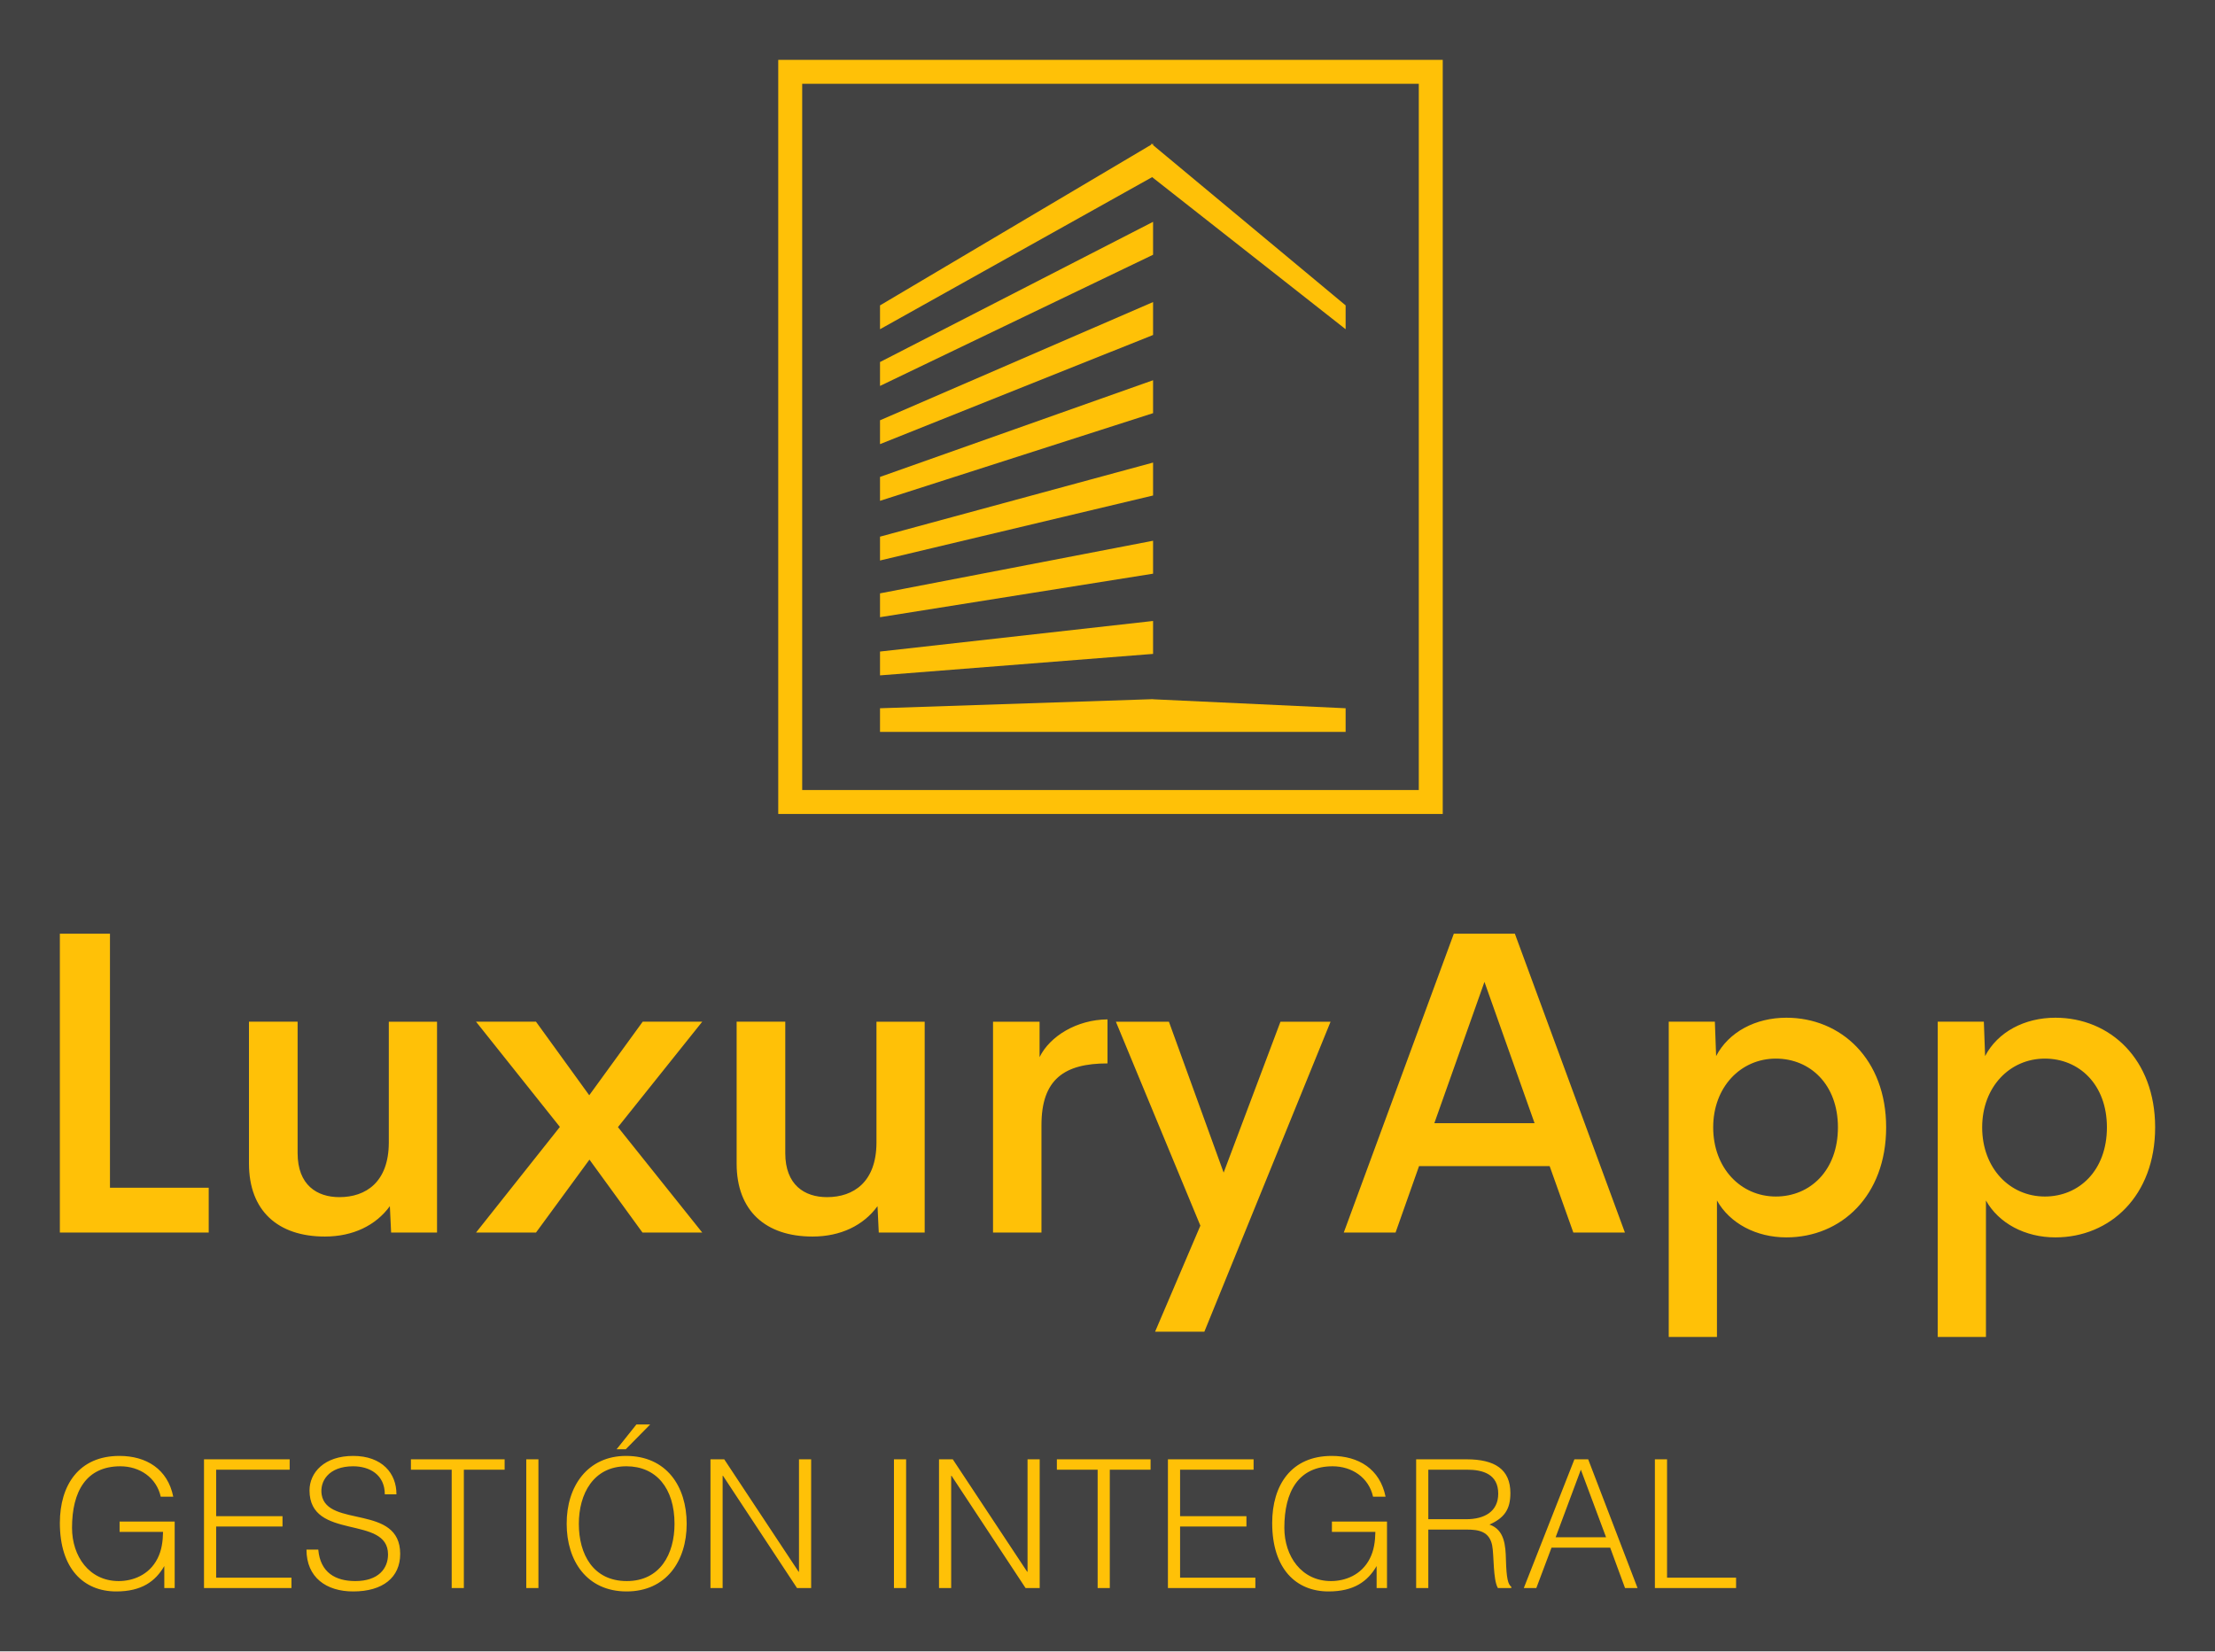
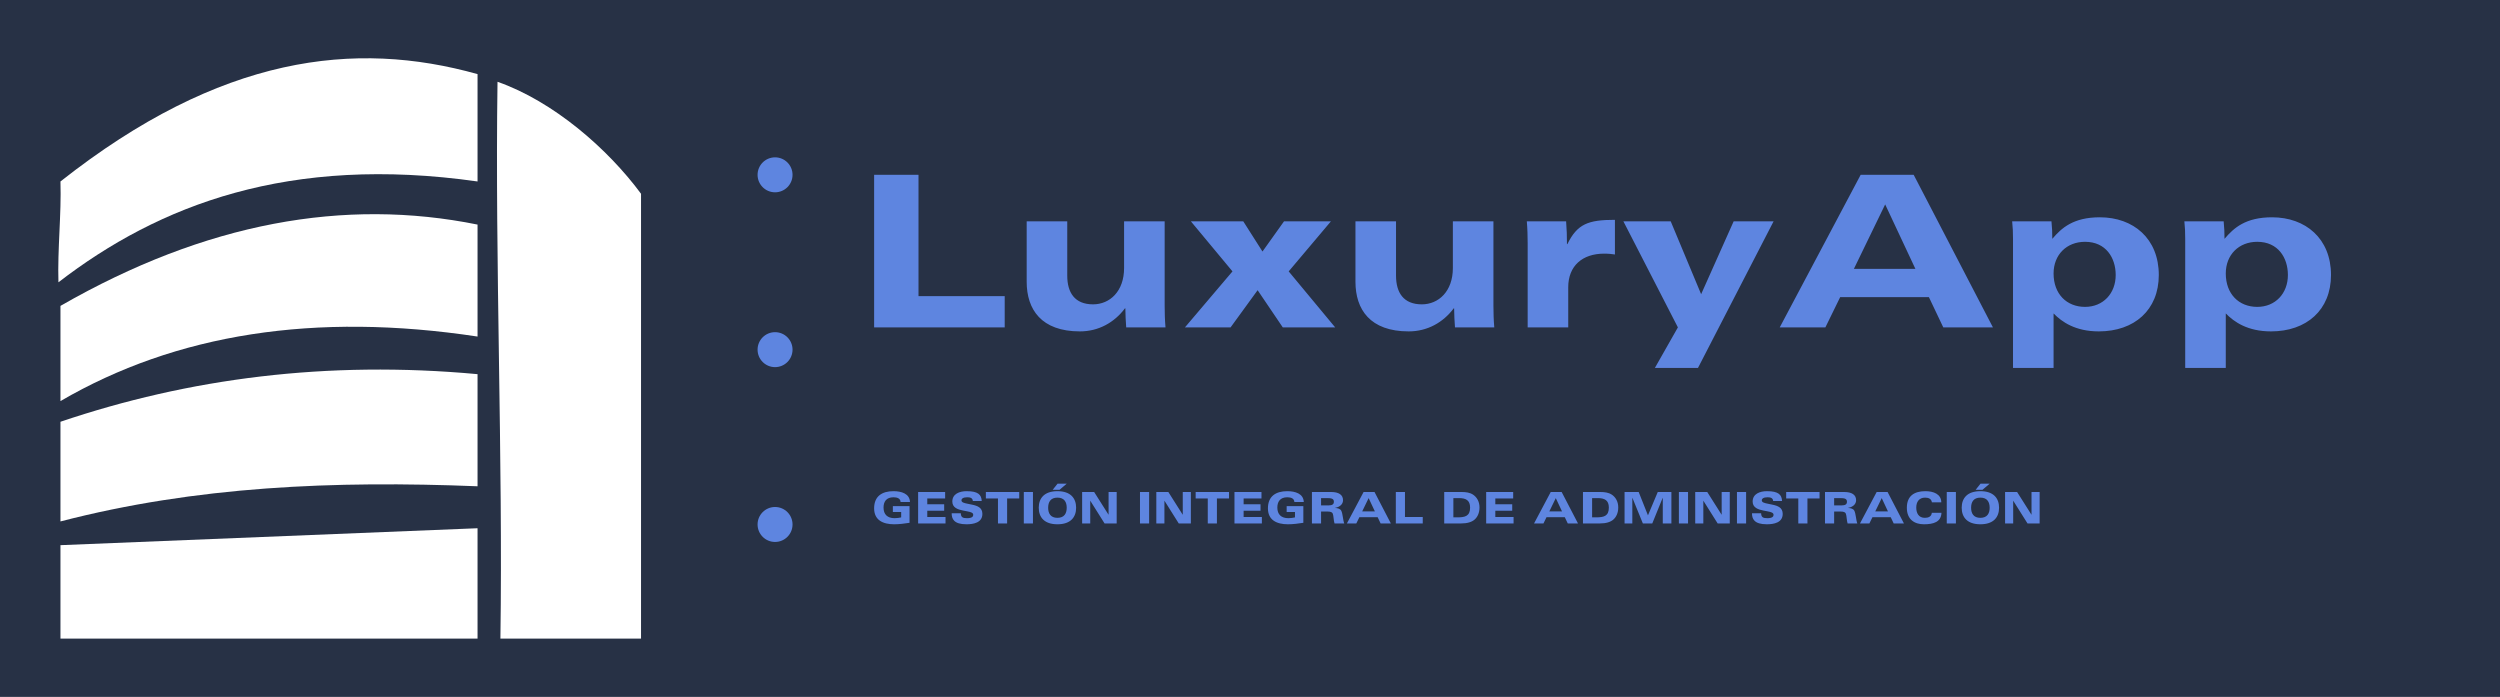
- <svg xmlns="http://www.w3.org/2000/svg" version="1.1" width="3171.429" height="2364.869" viewBox="0 0 3171.429 2364.869">
-   <rect fill="#424242" width="3171.429" height="2364.869" />
-   <g transform="scale(8.571429) translate(10, 10)">
-     <defs id="SvgjsDefs1001" />
-     <g id="SvgjsG1007" featureKey="symbolContainer" transform="matrix(1,0,0,1,120,0)" fill="#ffc107">
-       <path fill-rule="nonzero" d="             M0,0             H111             V126             H0,0             z             M4,4             v118             h103             v-118             z     " />
-     </g>
-     <g id="SvgjsG1008" featureKey="symbolFeature-0" transform="matrix(0.1034279,0,0,0.1034279,124.1749,11.44533)" fill="#ffc107">
+ <svg xmlns="http://www.w3.org/2000/svg" version="1.1" width="3146.699" height="877.174" viewBox="0 0 3146.699 877.174">
+   <rect fill="#273145" width="3146.699" height="877.174" />
+   <g transform="scale(7.334963) translate(10, 10)">
+     <defs id="SvgjsDefs2209" />
+     <g id="SvgjsG2210" featureKey="symbolFeature-0" transform="matrix(1.111105,0,0,1.111105,-5.554983,-5.761358)" fill="#ffffff">
      <g>
-         <polygon points="565,922.1 563.3,922.2 562,922.1 562,922.2 124,936.8 124,975 562.3,975 565.2,975 876,975 876,936.8 565,922.3     " />
-         <polygon points="565,795.8 124,845.2 124,883.7 565,849  " />
-         <polygon points="565,666.2 124,751.2 124,789.7 565,719.4  " />
-         <polygon points="565,539.9 124,659.6 124,698.1 565,593.1  " />
-         <polygon points="565,406.9 124,563.1 124,601.7 565,460.1  " />
-         <polygon points="565,280.6 124,471.6 124,510.1 565,333.8  " />
-         <polygon points="565,151 124,377.5 124,416.1 565,204.2  " />
-         <polygon points="565,27.1 565,24.7 563.3,25.7 562,24.7 562,26.4 124,286 124,324.5 563.5,78.8 876,324.5 876,286  " />
+         <polygon points="5.337,94.815 69.752,94.815 69.752,77.767 5.337,80.381  " />
+         <path d="M5.337,43.426c0,4.915,0,9.809,0,14.702c17.875-10.413,39.324-13.764,64.415-9.965c0-5.765,0-11.529,0-17.293   C49.22,26.712,27.792,30.534,5.337,43.426z" />
+         <path d="M72.836,8.816c-0.402,27.951,0.849,58.047,0.447,85.998c7.239,0,14.478,0,21.717,0c0-22.902,0-45.804,0-68.705   C89.839,19.116,81.438,11.834,72.836,8.816z" />
+         <path d="M5.337,24.211c0.157,5.138-0.469,10.434-0.312,15.573c15.55-11.975,35.636-19.707,64.727-15.573c0-5.541,0-11.06,0-16.58   C50.828,2.337,30.094,4.683,5.337,24.211z" />
+         <path d="M5.337,61.323c0,5.139,0,10.278,0,15.393c20.913-5.429,42.251-6.322,64.415-5.429c0-5.028,0-12.289,0-17.316   C46.493,51.827,25.156,54.62,5.337,61.323z" />
      </g>
    </g>
-     <g id="SvgjsG1009" featureKey="nameFeature-0" transform="matrix(1.793076,0,0,1.793076,-7.144287,124.2169)" fill="#ffc107">
-       <path d="M8.652 35.82 l9.199 0 l0 4.18 l-13.867 0 l0 -27.852 l4.668 0 l0 23.672 z M34.629 20.352 l4.492 0 l0 19.648 l-4.277 0 l-0.117 -2.461 c-1.309 1.797 -3.438 2.832 -6.055 2.832 c-4.375 0 -7.07 -2.402 -7.07 -6.797 l0 -13.223 l4.531 0 l0 12.246 c0 2.969 1.797 4.102 3.887 4.102 c2.48 0 4.59 -1.406 4.609 -5.059 l0 -11.289 z M42.754 40 l7.812 -9.844 l-7.812 -9.805 l5.586 0 l4.961 6.855 l4.98 -6.855 l5.547 0 l-7.852 9.824 l7.852 9.824 l-5.566 0 l-4.941 -6.797 l-4.98 6.797 l-5.586 0 z M80.059 20.352 l4.492 0 l0 19.648 l-4.277 0 l-0.117 -2.461 c-1.309 1.797 -3.438 2.832 -6.055 2.832 c-4.375 0 -7.07 -2.402 -7.07 -6.797 l0 -13.223 l4.531 0 l0 12.246 c0 2.969 1.797 4.102 3.887 4.102 c2.48 0 4.59 -1.406 4.609 -5.059 l0 -11.289 z M95.254 23.652 c0.957 -1.953 3.477 -3.496 6.328 -3.516 l0 4.102 c-4.004 0 -6.152 1.465 -6.152 5.742 l0 10.02 l-4.512 0 l0 -19.648 l4.336 0 l0 3.301 z M117.695 20.352 l4.668 0 l-11.758 28.887 l-4.59 0 l4.219 -9.883 l-7.871 -19.004 l4.941 0 l5.098 14.062 z M144.98 40 l-2.207 -6.191 l-12.168 0 l-2.188 6.191 l-4.824 0 l10.254 -27.852 l5.684 0 l10.254 27.852 l-4.805 0 z M132.031 29.805 l9.336 0 l-4.668 -13.164 z M164.824 19.98 c5.098 0 9.297 3.867 9.297 10.215 c0 6.387 -4.199 10.254 -9.297 10.254 c-2.812 0 -5.273 -1.309 -6.465 -3.438 l0 12.715 l-4.492 0 l0 -29.375 l4.297 0 l0.117 3.203 c1.172 -2.246 3.672 -3.574 6.543 -3.574 z M163.848 36.641 c3.184 0 5.781 -2.422 5.781 -6.445 c0 -4.004 -2.598 -6.406 -5.781 -6.406 c-3.281 0 -5.84 2.656 -5.84 6.406 c0 3.789 2.559 6.445 5.84 6.445 z M189.883 19.98 c5.098 0 9.297 3.867 9.297 10.215 c0 6.387 -4.199 10.254 -9.297 10.254 c-2.812 0 -5.273 -1.309 -6.465 -3.438 l0 12.715 l-4.492 0 l0 -29.375 l4.297 0 l0.117 3.203 c1.172 -2.246 3.672 -3.574 6.543 -3.574 z M188.906 36.641 c3.184 0 5.781 -2.422 5.781 -6.445 c0 -4.004 -2.598 -6.406 -5.781 -6.406 c-3.281 0 -5.84 2.656 -5.84 6.406 c0 3.789 2.559 6.445 5.84 6.445 z" />
+     <g id="SvgjsG2211" featureKey="textGroupContainer" transform="matrix(1,0,0,1,408,80)" fill="#5e85e0">
+       <rect y="0" height="1" width="1" opacity="0" />
+       <circle cx="-285" cy="-60" r="3" />
+       <circle cx="-285" cy="-30" r="3" />
+       <circle cx="-285" cy="0" r="3" />
    </g>
-     <g id="SvgjsG1010" featureKey="sloganFeature-0" transform="matrix(1.493652,0,0,1.493652,-1.58327,225.4608)" fill="#ffc107">
-       <path d="M12.6 13.72 l-4.86 0 l0 -1.16 l6.16 0 l0 7.44 l-1.16 0 l0 -2.46 c-1 1.72 -2.54 2.84 -5.38 2.84 c-3.64 0 -6.3 -2.54 -6.3 -7.66 c0 -4.22 2.12 -7.5 6.66 -7.5 c3.02 0 5.4 1.48 6.02 4.56 l-1.4 0 c-0.48 -2.16 -2.38 -3.4 -4.52 -3.4 c-3.8 0 -5.4 2.8 -5.4 6.88 c0 3.18 1.92 5.96 5.22 5.96 c1.56 0 3.4 -0.66 4.34 -2.52 c0.46 -0.9 0.6 -1.9 0.62 -2.98 z M26.96 20 l-9.78 0 l0 -14.4 l9.58 0 l0 1.16 l-8.22 0 l0 5.2 l7.42 0 l0 1.16 l-7.42 0 l0 5.72 l8.42 0 l0 1.16 z M28.64 15.7 l1.32 0 c0.22 2.58 1.94 3.52 4.14 3.52 c2.58 0 3.66 -1.4 3.66 -2.98 c0 -4.46 -8.78 -1.5 -8.78 -7.16 c0 -2 1.66 -3.86 4.88 -3.86 c3.24 0 4.86 1.96 4.84 4.3 l-1.3 0 c0 -2.2 -1.7 -3.14 -3.54 -3.14 c-2.76 0 -3.76 1.7 -3.52 3.18 c0.62 3.72 8.78 1.04 8.78 6.62 c0 2.64 -1.94 4.2 -5.26 4.2 c-3 0 -5.22 -1.56 -5.22 -4.68 z M40.32 6.76 l0 -1.16 l10.48 0 l0 1.16 l-4.56 0 l0 13.24 l-1.36 0 l0 -13.24 l-4.56 0 z M54.58 20 l-1.36 0 l0 -14.4 l1.36 0 l0 14.4 z M57.74 12.82 c-0.02 -4.2 2.34 -7.6 6.64 -7.6 c4.5 0 6.78 3.38 6.78 7.6 c0 4.14 -2.28 7.56 -6.72 7.56 s-6.7 -3.42 -6.7 -7.56 z M64.46 19.22 c3.74 0 5.34 -3.04 5.34 -6.4 c0 -4 -2.06 -6.44 -5.38 -6.44 c-3.7 0 -5.32 3.1 -5.32 6.44 c0 3.4 1.6 6.4 5.36 6.4 z M64.34 4.48 l-1.02 0 l2.22 -2.78 l1.54 0 z M83.5 20 l-8.28 -12.56 l-0.04 0 l0 12.56 l-1.36 0 l0 -14.4 l1.54 0 l8.32 12.58 l0.04 0 l0 -12.58 l1.36 0 l0 14.4 l-1.58 0 z M95.7 20 l-1.36 0 l0 -14.4 l1.36 0 l0 14.4 z M109.06 20 l-8.28 -12.56 l-0.04 0 l0 12.56 l-1.36 0 l0 -14.4 l1.54 0 l8.32 12.58 l0.04 0 l0 -12.58 l1.36 0 l0 14.4 l-1.58 0 z M112.56 6.76 l0 -1.16 l10.48 0 l0 1.16 l-4.56 0 l0 13.24 l-1.36 0 l0 -13.24 l-4.56 0 z M134.76 20 l-9.78 0 l0 -14.4 l9.58 0 l0 1.16 l-8.22 0 l0 5.2 l7.42 0 l0 1.16 l-7.42 0 l0 5.72 l8.42 0 l0 1.16 z M148.18 13.72 l-4.86 0 l0 -1.16 l6.16 0 l0 7.44 l-1.16 0 l0 -2.46 c-1 1.72 -2.54 2.84 -5.38 2.84 c-3.64 0 -6.3 -2.54 -6.3 -7.66 c0 -4.22 2.12 -7.5 6.66 -7.5 c3.02 0 5.4 1.48 6.02 4.56 l-1.4 0 c-0.48 -2.16 -2.38 -3.4 -4.52 -3.4 c-3.8 0 -5.4 2.8 -5.4 6.88 c0 3.18 1.92 5.96 5.22 5.96 c1.56 0 3.4 -0.66 4.34 -2.52 c0.46 -0.9 0.6 -1.9 0.62 -2.98 z M154.1 12.3 l4.24 0 c2.02 0 3.58 -0.84 3.58 -2.86 c0 -2.16 -1.68 -2.68 -3.5 -2.68 l-4.32 0 l0 5.54 z M158.38 13.46 l-4.28 0 l0 6.54 l-1.36 0 l0 -14.4 l5.64 0 c3.16 0 4.9 1.12 4.9 3.78 c0 1.82 -0.68 2.78 -2.34 3.52 c1.7 0.58 1.8 2.38 1.84 3.9 c0.06 2.18 0.24 2.78 0.6 3.06 l0 0.14 l-1.5 0 c-0.56 -0.98 -0.42 -3.68 -0.64 -4.78 c-0.32 -1.56 -1.5 -1.76 -2.86 -1.76 z M166.18 20 l-1.4 0 l5.66 -14.4 l1.54 0 l5.52 14.4 l-1.4 0 l-1.66 -4.52 l-6.56 0 z M171.16 6.76 l-2.82 7.56 l5.64 0 z M188.52 20 l-9.08 0 l0 -14.4 l1.36 0 l0 13.24 l7.72 0 l0 1.16 z" />
+     <g id="SvgjsG2212" featureKey="nameFeature-0" transform="matrix(0.906454,0,0,0.906454,136.3742,9.920231)" fill="#5e85e0">
+       <path d="M4 40 l0 -28.88 l8.4 0 l0 22.96 l16.32 0 l0 5.92 l-24.72 0 z M59 19.92 l0 15.96 c0 1.28 0.04 2.76 0.16 4.12 l-7.44 0 c-0.08 -1.2 -0.16 -2.4 -0.16 -3.6 l-0.08 0 c-2 2.68 -5 4.36 -8.52 4.36 c-7.32 0 -10.08 -4.16 -10.08 -9.4 l0 -11.44 l7.68 0 l0 10.28 c0 3.2 1.4 5.44 4.88 5.44 c3.16 0 5.88 -2.44 5.88 -6.88 l0 -8.84 l7.68 0 z M62.84 40 l9 -10.6 l-7.88 -9.48 l9.92 0 l3.64 5.72 l4.08 -5.72 l8.88 0 l-8 9.48 l8.8 10.6 l-9.92 0 l-4.76 -7.04 l-5.12 7.04 l-8.64 0 z M121.24 19.92 l0 15.96 c0 1.28 0.04 2.76 0.16 4.12 l-7.44 0 c-0.08 -1.2 -0.16 -2.4 -0.16 -3.6 l-0.08 0 c-2 2.68 -5 4.36 -8.52 4.36 c-7.32 0 -10.08 -4.16 -10.08 -9.4 l0 -11.44 l7.68 0 l0 10.28 c0 3.2 1.4 5.44 4.88 5.44 c3.16 0 5.88 -2.44 5.88 -6.88 l0 -8.84 l7.68 0 z M127.72 40 l0 -15.96 c0 -1.28 -0.04 -2.76 -0.16 -4.12 l7.44 0 c0.12 1.44 0.16 2.88 0.16 4.32 l0.08 0 c1.88 -3.84 3.96 -4.6 9 -4.6 l0 6.56 c-0.56 -0.08 -1.16 -0.16 -2.04 -0.16 c-4.12 0 -6.8 2.32 -6.8 6.36 l0 7.6 l-7.68 0 z M151.8 47.68 l4.36 -7.68 l-10.32 -20.08 l8.96 0 l5.76 13.8 l6.16 -13.8 l7.56 0 l-14.32 27.76 l-8.16 0 z M201.12 28.92 l-5.72 -12.2 l-5.92 12.2 l11.64 0 z M175.44 40 l15.32 -28.88 l10.04 0 l15 28.88 l-9.4 0 l-2.72 -5.72 l-16.8 0 l-2.8 5.72 l-8.64 0 z M219.6 47.68 l0 -24.44 c0 -1.24 -0.04 -2.24 -0.16 -3.32 l7.44 0 c0.12 1.12 0.16 2.2 0.16 3.32 c1.76 -2.08 4 -4.08 9 -4.08 c6.36 0 11.16 4.04 11.16 10.92 c0 6.64 -4.64 10.68 -11.36 10.68 c-4.44 0 -7 -1.8 -8.56 -3.4 l0 10.32 l-7.68 0 z M239.04 30.08 c0 -3.24 -1.84 -6.28 -5.8 -6.28 c-3.48 0 -5.96 2.44 -5.96 6 c0 3.88 2.48 6.32 5.96 6.32 c3.4 0 5.8 -2.52 5.8 -6.04 z M252.2 47.68 l0 -24.44 c0 -1.24 -0.04 -2.24 -0.16 -3.32 l7.44 0 c0.12 1.12 0.16 2.2 0.16 3.32 c1.76 -2.08 4 -4.08 9 -4.08 c6.36 0 11.16 4.04 11.16 10.92 c0 6.64 -4.64 10.68 -11.36 10.68 c-4.44 0 -7 -1.8 -8.56 -3.4 l0 10.32 l-7.68 0 z M271.64 30.08 c0 -3.24 -1.84 -6.28 -5.8 -6.28 c-3.48 0 -5.96 2.44 -5.96 6 c0 3.88 2.48 6.32 5.96 6.32 c3.4 0 5.8 -2.52 5.8 -6.04 z" />
+     </g>
+     <g id="SvgjsG2213" featureKey="sloganFeature-0" transform="matrix(0.3737619,0,0,0.3737619,139.6038,72.34965)" fill="#5e85e0">
+       <path d="M9.66 14.74 l0 -2.68 l7.66 0 l0 7.64 c-2.34 0.36 -4.7 0.68 -7.08 0.68 c-5.2 0 -9.18 -1.96 -9.18 -7.32 c0 -5.5 3.56 -7.88 8.88 -7.88 c3.62 0 7.44 1.12 7.58 4.96 l-4.32 0 c-0.06 -1.58 -1.46 -2.16 -3.24 -2.16 c-3.36 0 -4.58 2.1 -4.58 4.7 c0 3.18 1.76 4.9 5.12 4.9 c1 0 2.14 -0.18 2.98 -0.36 l0 -2.48 l-3.82 0 z M21.26 20 l0 -14.44 l12.4 0 l0 2.96 l-8.2 0 l0 2.68 l7.76 0 l0 2.96 l-7.76 0 l0 2.88 l8.38 0 l0 2.96 l-12.58 0 z M36.66 15.32 l4.2 0 c0.04 1.84 0.88 2.26 2.84 2.26 c2.48 0 2.86 -0.88 2.86 -1.52 c0 -0.96 -1 -1.28 -2.66 -1.6 l-2.06 -0.4 c-2.38 -0.46 -4.88 -1.34 -4.88 -4.1 c0 -3.54 3.28 -4.78 6.58 -4.78 c5.28 0 6.78 1.62 6.92 4.5 l-4.08 0 c-0.12 -1.48 -1.32 -1.7 -2.58 -1.7 c-1.84 0 -2.64 0.62 -2.64 1.42 c0 0.98 1.32 1.24 2.86 1.56 l1.94 0.4 c2.64 0.54 4.8 1.4 4.8 4.26 c0 4.02 -4.06 4.76 -7.3 4.76 c-5.82 0 -6.8 -2.5 -6.8 -5.06 z M57.92 20 l0 -11.48 l-5.56 0 l0 -2.96 l15.32 0 l0 2.96 l-5.56 0 l0 11.48 l-4.2 0 z M69.78 20 l0 -14.44 l4.2 0 l0 14.44 l-4.2 0 z M80.96 12.78 c0 2.54 1.06 4.64 4.26 4.64 s4.26 -2.1 4.26 -4.64 s-1.06 -4.64 -4.26 -4.64 s-4.26 2.1 -4.26 4.64 z M76.64 12.78 c0 -4.36 2.54 -7.6 8.58 -7.6 s8.58 3.24 8.58 7.6 s-2.54 7.6 -8.58 7.6 s-8.58 -3.24 -8.58 -7.6 z M83.04 4.54 l2.24 -2.8 l4.2 0 l-3.28 2.8 l-3.16 0 z M96.56 20 l0 -14.44 l5.52 0 l6.58 10.4 l0.04 0 l0 -10.4 l3.72 0 l0 14.44 l-5.56 0 l-6.54 -10.4 l-0.04 0 l0 10.4 l-3.72 0 z M123.12 20 l0 -14.44 l4.2 0 l0 14.44 l-4.2 0 z M130.62 20 l0 -14.44 l5.52 0 l6.58 10.4 l0.04 0 l0 -10.4 l3.72 0 l0 14.44 l-5.56 0 l-6.54 -10.4 l-0.04 0 l0 10.4 l-3.72 0 z M154.24 20 l0 -11.48 l-5.56 0 l0 -2.96 l15.32 0 l0 2.96 l-5.56 0 l0 11.48 l-4.2 0 z M166.5 20 l0 -14.44 l12.4 0 l0 2.96 l-8.2 0 l0 2.68 l7.76 0 l0 2.96 l-7.76 0 l0 2.88 l8.38 0 l0 2.96 l-12.58 0 z M190.46 14.74 l0 -2.68 l7.66 0 l0 7.64 c-2.34 0.36 -4.7 0.68 -7.08 0.68 c-5.2 0 -9.18 -1.96 -9.18 -7.32 c0 -5.5 3.56 -7.88 8.88 -7.88 c3.62 0 7.44 1.12 7.58 4.96 l-4.32 0 c-0.06 -1.58 -1.46 -2.16 -3.24 -2.16 c-3.36 0 -4.58 2.1 -4.58 4.7 c0 3.18 1.76 4.9 5.12 4.9 c1 0 2.14 -0.18 2.98 -0.36 l0 -2.48 l-3.82 0 z M202.06 20 l0 -14.44 l8.82 0 c3.48 0 5.46 1.26 5.46 3.78 c0 1.84 -1.5 3.12 -3.66 3.5 l0 0.04 c1.22 0.08 2.36 0.36 2.84 1.26 c0.7 1.32 0.78 4.36 1.38 5.86 l-4.46 0 c-0.46 -1.4 -0.4 -3.48 -0.8 -4.48 c-0.26 -0.66 -0.9 -1 -2.58 -1 l-2.8 0 l0 5.48 l-4.2 0 z M206.26 8.36 l0 3.36 l3.34 0 c1.92 0 2.54 -0.6 2.54 -1.7 c0 -1.4 -1.1 -1.66 -3.12 -1.66 l-2.76 0 z M230.96 14.46 l-2.86 -6.1 l-2.96 6.1 l5.82 0 z M218.12 20 l7.66 -14.44 l5.02 0 l7.5 14.44 l-4.7 0 l-1.36 -2.86 l-8.4 0 l-1.4 2.86 l-4.32 0 z M240.58 20 l0 -14.44 l4.2 0 l0 11.48 l8.16 0 l0 2.96 l-12.36 0 z M262.8 20 l0 -14.44 l8.02 0 c1.9 0 3.74 0.24 5.2 1.2 c1.8 1.18 2.98 3.26 2.98 5.88 c0 2.54 -0.94 4.46 -2.3 5.62 c-1.24 1.06 -3.24 1.74 -6.18 1.74 l-7.72 0 z M267 8.36 l0 8.84 l1.9 0 c3.4 0 5.78 -0.52 5.78 -4.48 c0 -3.4 -1.98 -4.36 -5.08 -4.36 l-2.6 0 z M282.06 20 l0 -14.44 l12.4 0 l0 2.96 l-8.2 0 l0 2.68 l7.76 0 l0 2.96 l-7.76 0 l0 2.88 l8.38 0 l0 2.96 l-12.58 0 z M316.88 14.46 l-2.86 -6.1 l-2.96 6.1 l5.82 0 z M304.04 20 l7.66 -14.44 l5.02 0 l7.5 14.44 l-4.7 0 l-1.36 -2.86 l-8.4 0 l-1.4 2.86 l-4.32 0 z M326.5 20 l0 -14.44 l8.02 0 c1.9 0 3.74 0.24 5.2 1.2 c1.8 1.18 2.98 3.26 2.98 5.88 c0 2.54 -0.94 4.46 -2.3 5.62 c-1.24 1.06 -3.24 1.74 -6.18 1.74 l-7.72 0 z M330.7 8.36 l0 8.84 l1.9 0 c3.4 0 5.78 -0.52 5.78 -4.48 c0 -3.4 -1.98 -4.36 -5.08 -4.36 l-2.6 0 z M345.6 20 l0 -14.44 l6.48 0 l4.26 10.72 l4.5 -10.72 l6.26 0 l0 14.44 l-3.96 0 l0 -11.76 l-0.04 0 l-4.78 11.76 l-4.32 0 l-4.8 -11.76 l-0.04 0 l0 11.76 l-3.56 0 z M370.54 20 l0 -14.44 l4.2 0 l0 14.44 l-4.2 0 z M378.04 20 l0 -14.44 l5.52 0 l6.58 10.4 l0.04 0 l0 -10.4 l3.72 0 l0 14.44 l-5.56 0 l-6.54 -10.4 l-0.04 0 l0 10.4 l-3.72 0 z M397.2 20 l0 -14.44 l4.2 0 l0 14.44 l-4.2 0 z M404.1 15.32 l4.2 0 c0.04 1.84 0.88 2.26 2.84 2.26 c2.48 0 2.86 -0.88 2.86 -1.52 c0 -0.96 -1 -1.28 -2.66 -1.6 l-2.06 -0.4 c-2.38 -0.46 -4.88 -1.34 -4.88 -4.1 c0 -3.54 3.28 -4.78 6.58 -4.78 c5.28 0 6.78 1.62 6.92 4.5 l-4.08 0 c-0.12 -1.48 -1.32 -1.7 -2.58 -1.7 c-1.84 0 -2.64 0.62 -2.64 1.42 c0 0.98 1.32 1.24 2.86 1.56 l1.94 0.4 c2.64 0.54 4.8 1.4 4.8 4.26 c0 4.02 -4.06 4.76 -7.3 4.76 c-5.82 0 -6.8 -2.5 -6.8 -5.06 z M425.36 20 l0 -11.48 l-5.56 0 l0 -2.96 l15.32 0 l0 2.96 l-5.56 0 l0 11.48 l-4.2 0 z M437.62 20 l0 -14.44 l8.82 0 c3.48 0 5.46 1.26 5.46 3.78 c0 1.84 -1.5 3.12 -3.66 3.5 l0 0.04 c1.22 0.08 2.36 0.36 2.84 1.26 c0.7 1.32 0.78 4.36 1.38 5.86 l-4.46 0 c-0.46 -1.4 -0.4 -3.48 -0.8 -4.48 c-0.26 -0.66 -0.9 -1 -2.58 -1 l-2.8 0 l0 5.48 l-4.2 0 z M441.82 8.36 l0 3.36 l3.34 0 c1.92 0 2.54 -0.6 2.54 -1.7 c0 -1.4 -1.1 -1.66 -3.12 -1.66 l-2.76 0 z M466.52 14.46 l-2.86 -6.1 l-2.96 6.1 l5.82 0 z M453.68 20 l7.66 -14.44 l5.02 0 l7.5 14.44 l-4.7 0 l-1.36 -2.86 l-8.4 0 l-1.4 2.86 l-4.32 0 z M491.02 10.3 l-4.32 0 c-0.22 -1.6 -1.52 -2.16 -3.12 -2.16 c-2.74 0 -4.06 1.92 -4.06 4.56 c0 2.56 1.1 4.72 3.94 4.72 c1.6 0 3.06 -0.56 3.2 -2.32 l4.44 0 c-0.18 4.26 -3.7 5.28 -8.06 5.28 c-4.32 0 -7.84 -2.2 -7.84 -7.58 c0 -5.42 3.36 -7.62 8.52 -7.62 c3.68 0 7.24 1.3 7.3 5.12 z M493.52 20 l0 -14.44 l4.2 0 l0 14.44 l-4.2 0 z M504.7 12.78 c0 2.54 1.06 4.64 4.26 4.64 s4.26 -2.1 4.26 -4.64 s-1.06 -4.64 -4.26 -4.64 s-4.26 2.1 -4.26 4.64 z M500.38 12.78 c0 -4.36 2.54 -7.6 8.58 -7.6 s8.58 3.24 8.58 7.6 s-2.54 7.6 -8.58 7.6 s-8.58 -3.24 -8.58 -7.6 z M506.78 4.54 l2.24 -2.8 l4.2 0 l-3.28 2.8 l-3.16 0 z M520.3 20 l0 -14.44 l5.52 0 l6.58 10.4 l0.04 0 l0 -10.4 l3.72 0 l0 14.44 l-5.56 0 l-6.54 -10.4 l-0.04 0 l0 10.4 l-3.72 0 z" />
    </g>
  </g>
</svg>
